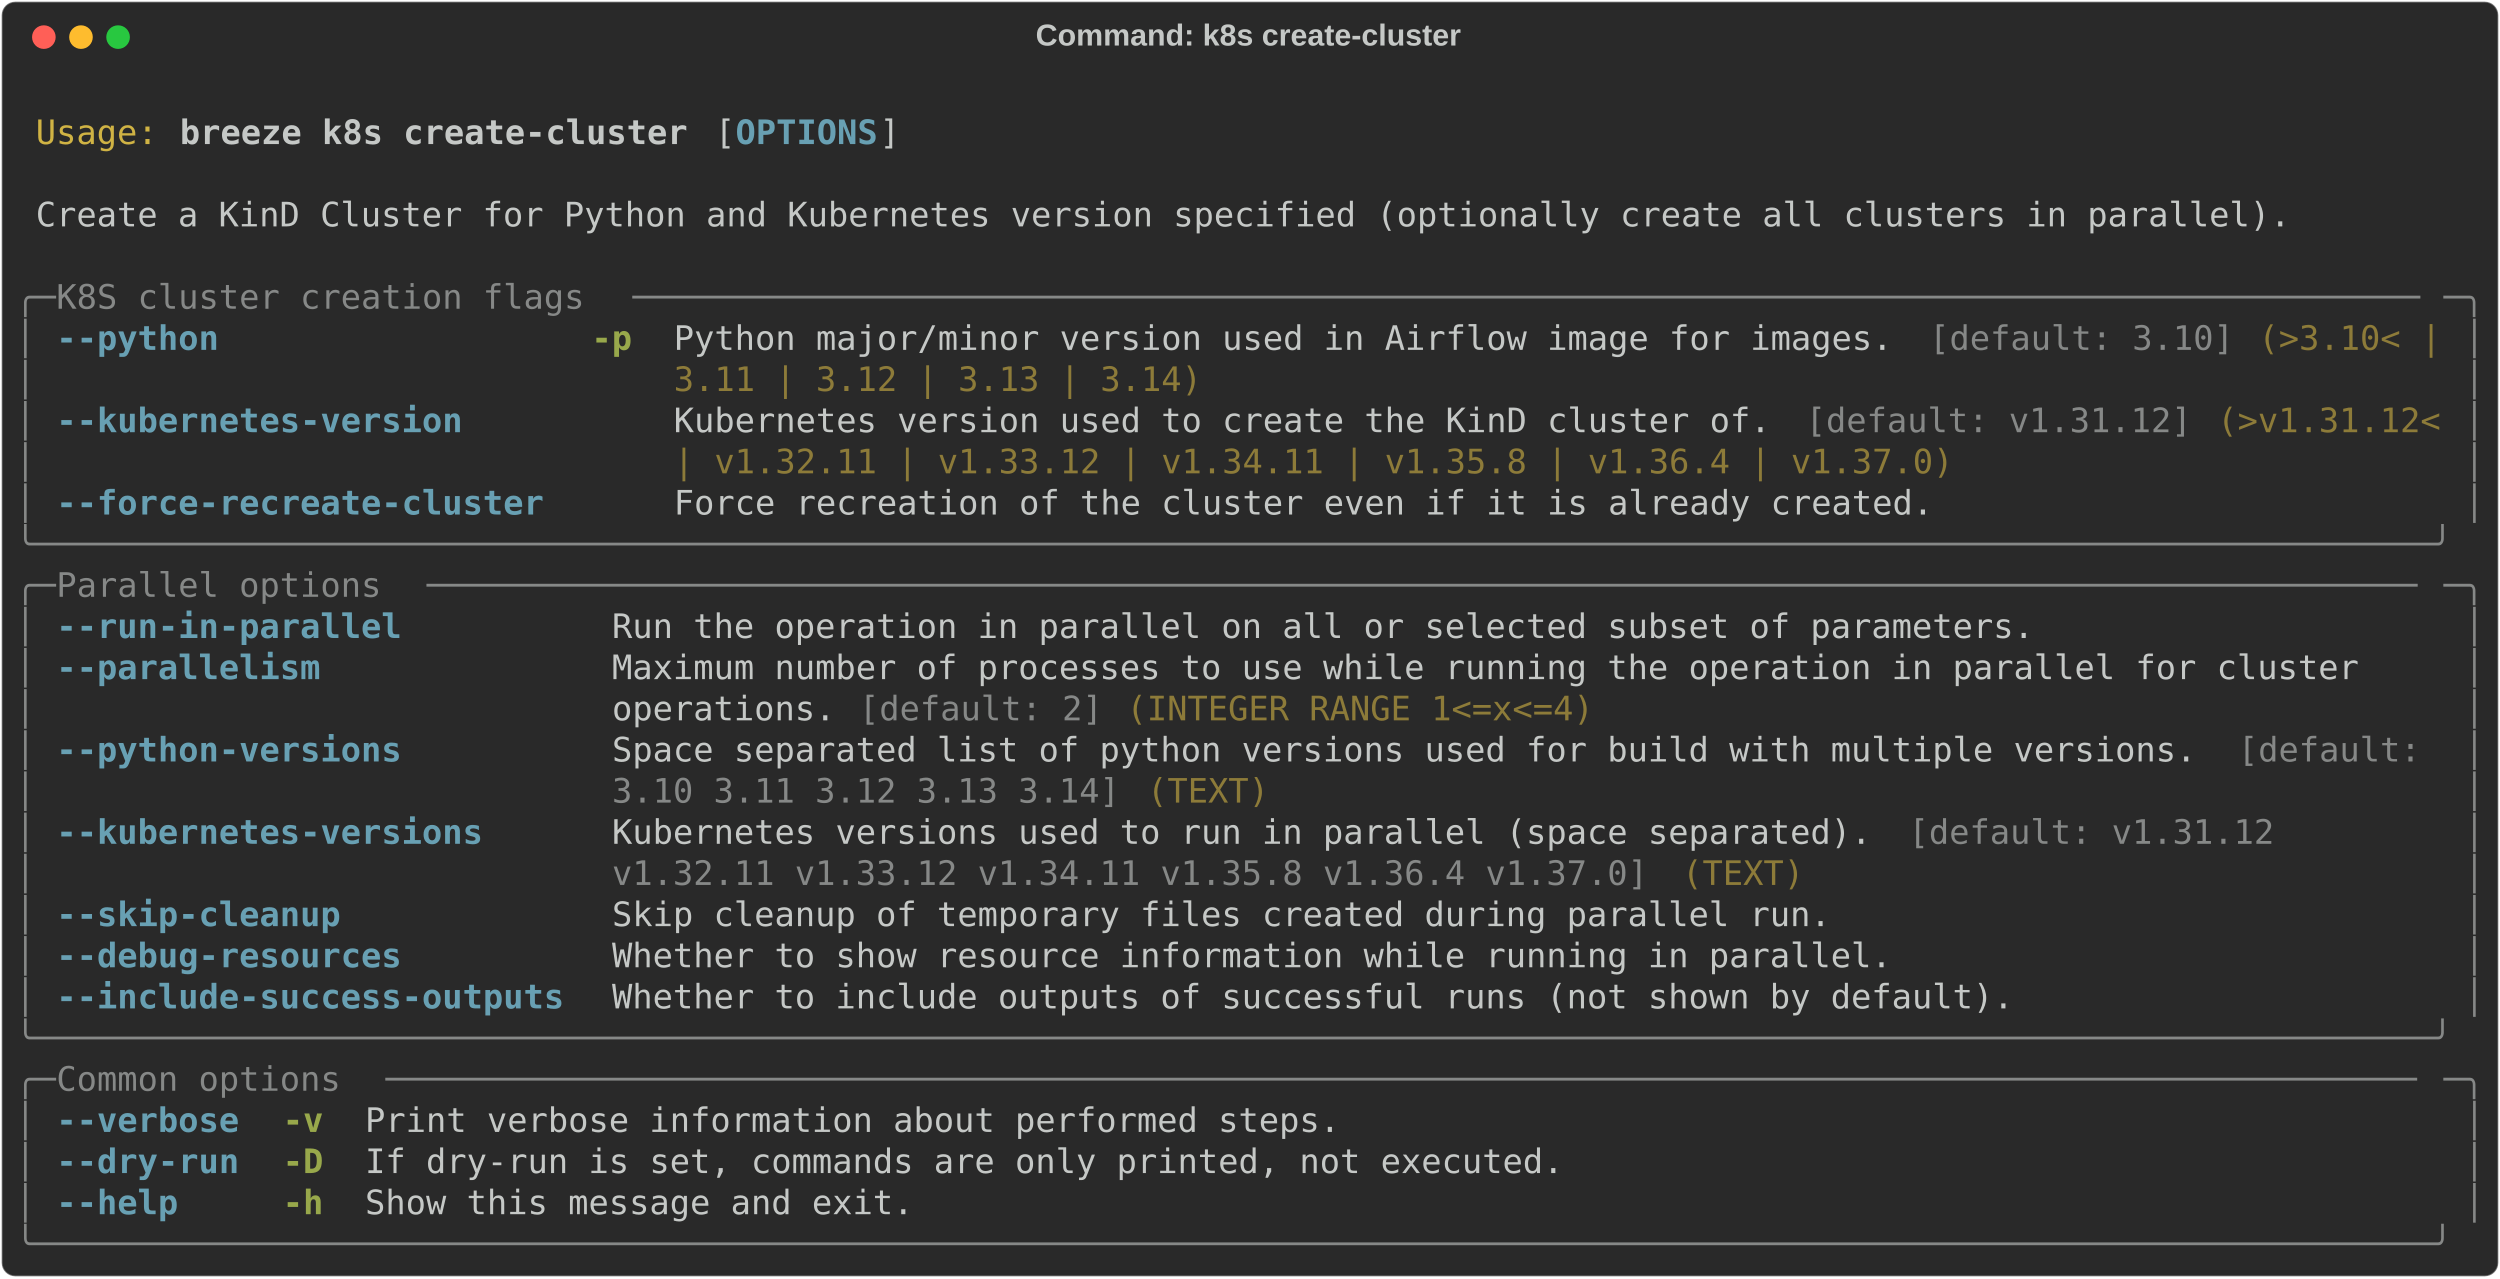
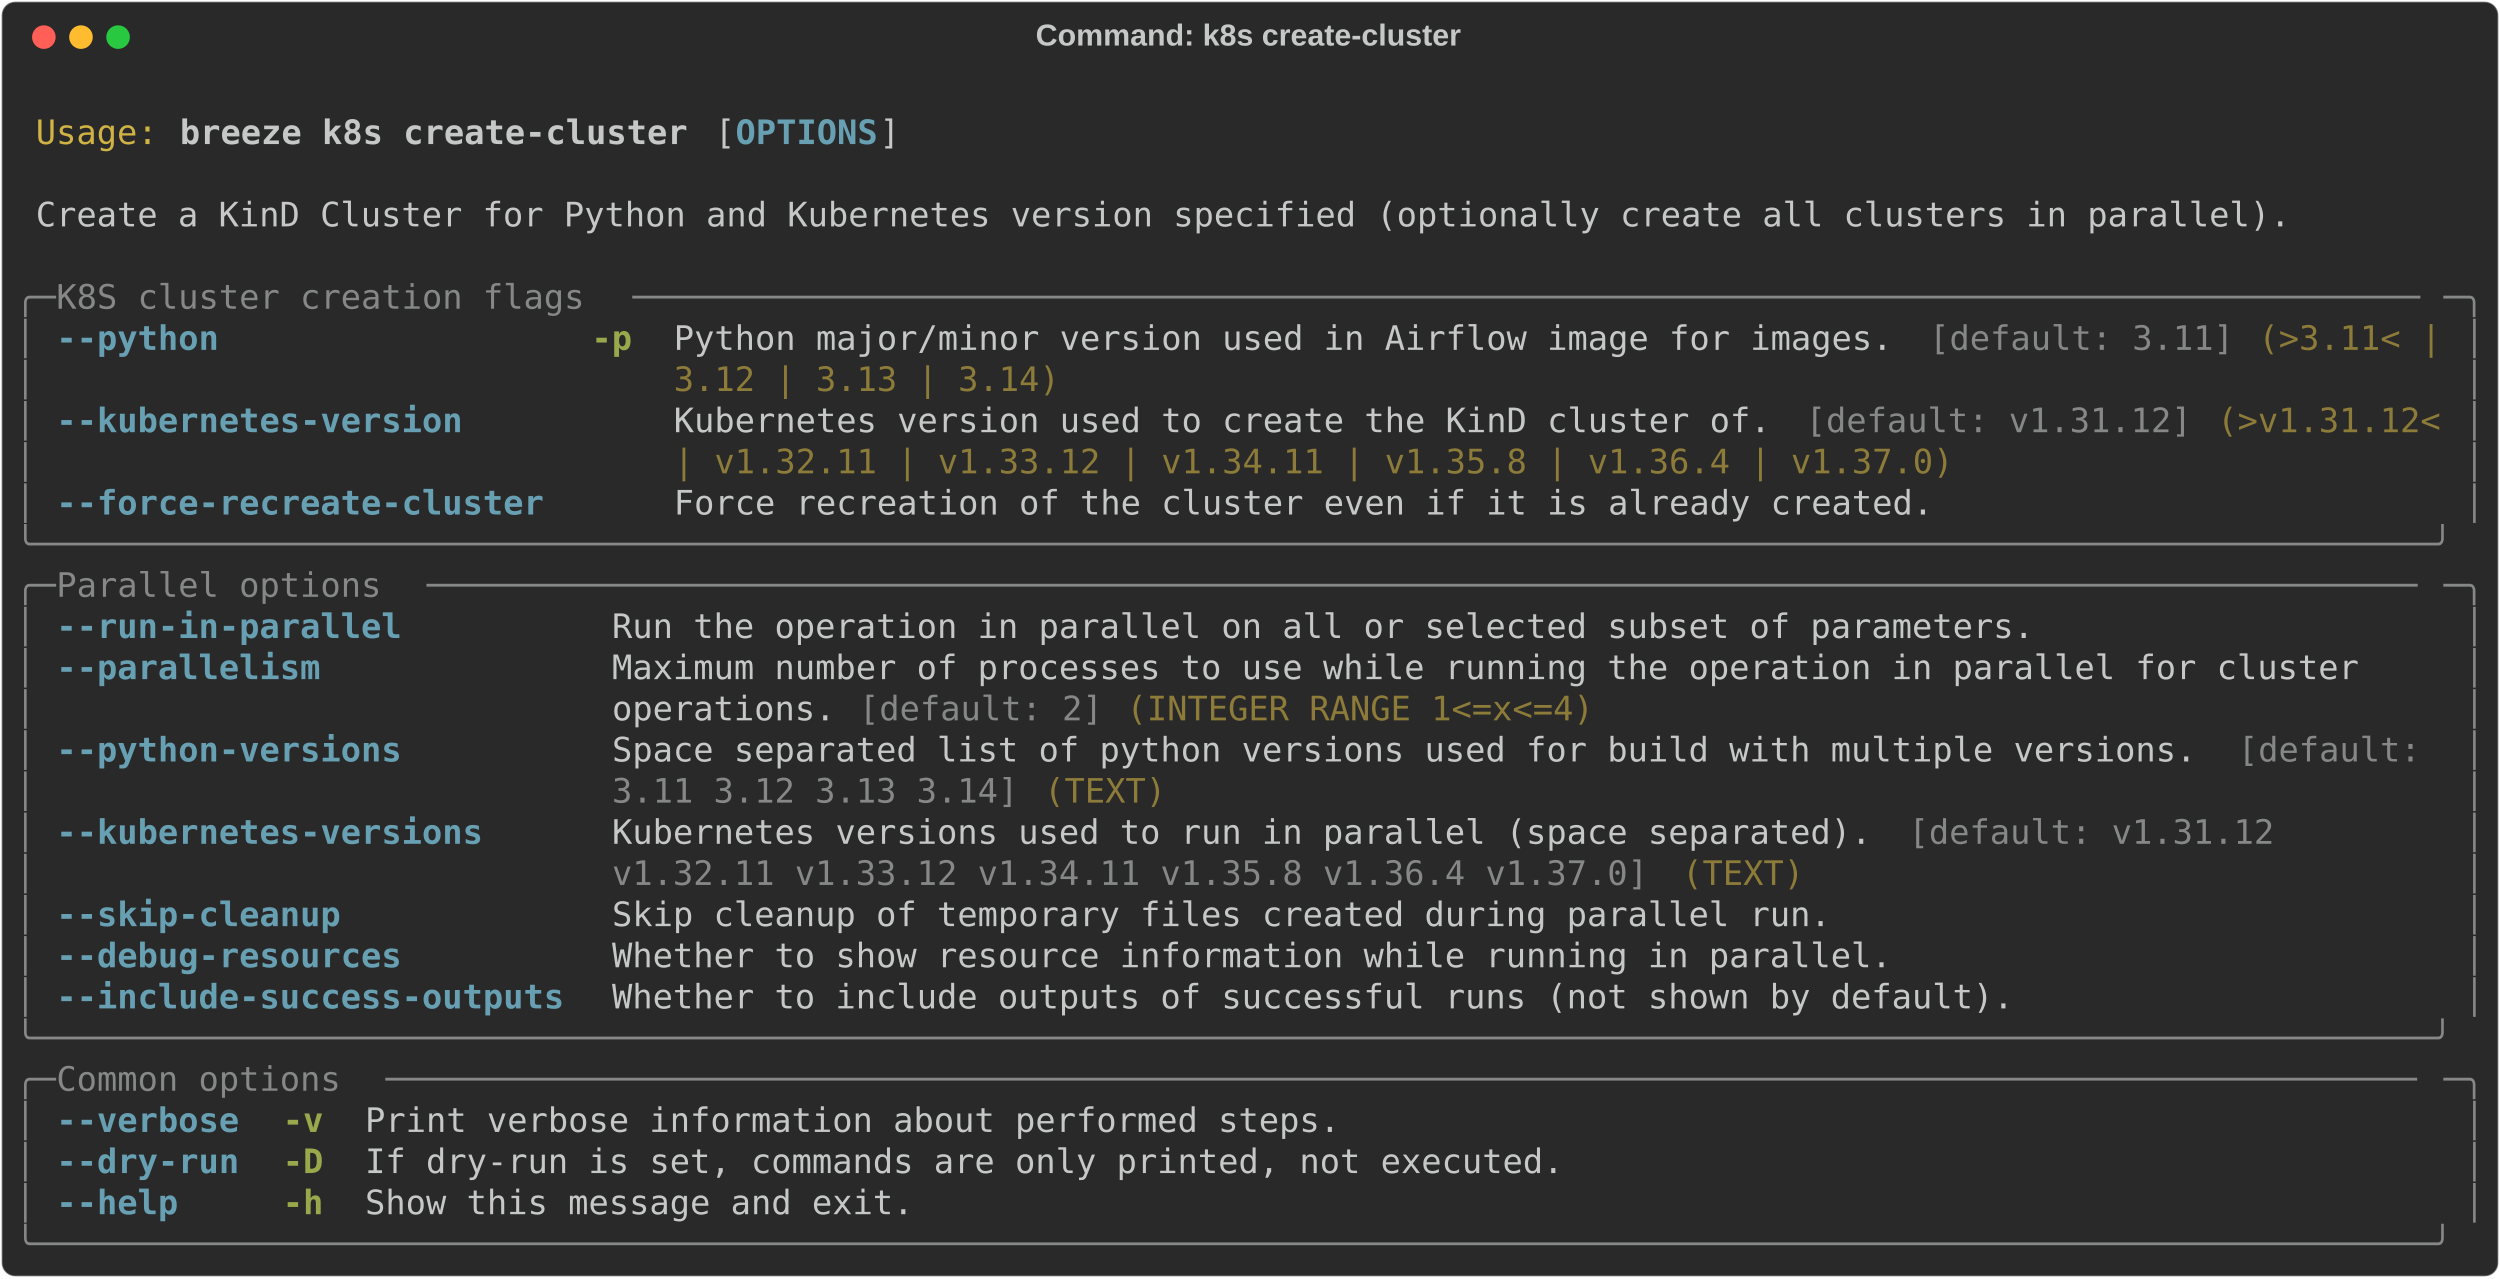
<svg xmlns="http://www.w3.org/2000/svg" class="rich-terminal" viewBox="0 0 1482 757.6">
  <style>

    @font-face {
        font-family: "Fira Code";
        src: local("FiraCode-Regular"),
                url("https://cdnjs.cloudflare.com/ajax/libs/firacode/6.2.0/woff2/FiraCode-Regular.woff2") format("woff2"),
                url("https://cdnjs.cloudflare.com/ajax/libs/firacode/6.2.0/woff/FiraCode-Regular.woff") format("woff");
        font-style: normal;
        font-weight: 400;
    }
    @font-face {
        font-family: "Fira Code";
        src: local("FiraCode-Bold"),
                url("https://cdnjs.cloudflare.com/ajax/libs/firacode/6.2.0/woff2/FiraCode-Bold.woff2") format("woff2"),
                url("https://cdnjs.cloudflare.com/ajax/libs/firacode/6.2.0/woff/FiraCode-Bold.woff") format("woff");
        font-style: bold;
        font-weight: 700;
    }

    .breeze-k8s-create-cluster-matrix {
        font-family: Fira Code, monospace;
        font-size: 20px;
        line-height: 24.4px;
        font-variant-east-asian: full-width;
    }

    .breeze-k8s-create-cluster-title {
        font-size: 18px;
        font-weight: bold;
        font-family: arial;
    }

    .breeze-k8s-create-cluster-r1 { fill: #c5c8c6 }
.breeze-k8s-create-cluster-r2 { fill: #d0b344 }
.breeze-k8s-create-cluster-r3 { fill: #c5c8c6;font-weight: bold }
.breeze-k8s-create-cluster-r4 { fill: #68a0b3;font-weight: bold }
.breeze-k8s-create-cluster-r5 { fill: #868887 }
.breeze-k8s-create-cluster-r6 { fill: #98a84b;font-weight: bold }
.breeze-k8s-create-cluster-r7 { fill: #8d7b39 }
    </style>
  <defs>
    <clipPath id="breeze-k8s-create-cluster-clip-terminal">
      <rect x="0" y="0" width="1463.0" height="706.6" />
    </clipPath>
    <clipPath id="breeze-k8s-create-cluster-line-0">
      <rect x="0" y="1.5" width="1464" height="24.65" />
    </clipPath>
    <clipPath id="breeze-k8s-create-cluster-line-1">
      <rect x="0" y="25.9" width="1464" height="24.65" />
    </clipPath>
    <clipPath id="breeze-k8s-create-cluster-line-2">
      <rect x="0" y="50.3" width="1464" height="24.65" />
    </clipPath>
    <clipPath id="breeze-k8s-create-cluster-line-3">
      <rect x="0" y="74.7" width="1464" height="24.65" />
    </clipPath>
    <clipPath id="breeze-k8s-create-cluster-line-4">
      <rect x="0" y="99.1" width="1464" height="24.65" />
    </clipPath>
    <clipPath id="breeze-k8s-create-cluster-line-5">
      <rect x="0" y="123.5" width="1464" height="24.65" />
    </clipPath>
    <clipPath id="breeze-k8s-create-cluster-line-6">
      <rect x="0" y="147.9" width="1464" height="24.65" />
    </clipPath>
    <clipPath id="breeze-k8s-create-cluster-line-7">
      <rect x="0" y="172.3" width="1464" height="24.65" />
    </clipPath>
    <clipPath id="breeze-k8s-create-cluster-line-8">
      <rect x="0" y="196.7" width="1464" height="24.65" />
    </clipPath>
    <clipPath id="breeze-k8s-create-cluster-line-9">
      <rect x="0" y="221.1" width="1464" height="24.65" />
    </clipPath>
    <clipPath id="breeze-k8s-create-cluster-line-10">
      <rect x="0" y="245.5" width="1464" height="24.65" />
    </clipPath>
    <clipPath id="breeze-k8s-create-cluster-line-11">
      <rect x="0" y="269.9" width="1464" height="24.65" />
    </clipPath>
    <clipPath id="breeze-k8s-create-cluster-line-12">
      <rect x="0" y="294.3" width="1464" height="24.65" />
    </clipPath>
    <clipPath id="breeze-k8s-create-cluster-line-13">
      <rect x="0" y="318.7" width="1464" height="24.65" />
    </clipPath>
    <clipPath id="breeze-k8s-create-cluster-line-14">
      <rect x="0" y="343.1" width="1464" height="24.65" />
    </clipPath>
    <clipPath id="breeze-k8s-create-cluster-line-15">
      <rect x="0" y="367.5" width="1464" height="24.65" />
    </clipPath>
    <clipPath id="breeze-k8s-create-cluster-line-16">
      <rect x="0" y="391.9" width="1464" height="24.65" />
    </clipPath>
    <clipPath id="breeze-k8s-create-cluster-line-17">
      <rect x="0" y="416.3" width="1464" height="24.65" />
    </clipPath>
    <clipPath id="breeze-k8s-create-cluster-line-18">
      <rect x="0" y="440.7" width="1464" height="24.65" />
    </clipPath>
    <clipPath id="breeze-k8s-create-cluster-line-19">
      <rect x="0" y="465.1" width="1464" height="24.65" />
    </clipPath>
    <clipPath id="breeze-k8s-create-cluster-line-20">
      <rect x="0" y="489.5" width="1464" height="24.65" />
    </clipPath>
    <clipPath id="breeze-k8s-create-cluster-line-21">
      <rect x="0" y="513.9" width="1464" height="24.65" />
    </clipPath>
    <clipPath id="breeze-k8s-create-cluster-line-22">
      <rect x="0" y="538.3" width="1464" height="24.65" />
    </clipPath>
    <clipPath id="breeze-k8s-create-cluster-line-23">
      <rect x="0" y="562.7" width="1464" height="24.65" />
    </clipPath>
    <clipPath id="breeze-k8s-create-cluster-line-24">
      <rect x="0" y="587.1" width="1464" height="24.65" />
    </clipPath>
    <clipPath id="breeze-k8s-create-cluster-line-25">
      <rect x="0" y="611.5" width="1464" height="24.65" />
    </clipPath>
    <clipPath id="breeze-k8s-create-cluster-line-26">
      <rect x="0" y="635.9" width="1464" height="24.65" />
    </clipPath>
    <clipPath id="breeze-k8s-create-cluster-line-27">
      <rect x="0" y="660.3" width="1464" height="24.65" />
    </clipPath>
  </defs>
  <rect fill="#292929" stroke="rgba(255,255,255,0.35)" stroke-width="1" x="1" y="1" width="1480" height="755.6" rx="8" />
  <text class="breeze-k8s-create-cluster-title" fill="#c5c8c6" text-anchor="middle" x="740" y="27">Command: k8s create-cluster</text>
  <g transform="translate(26,22)">
    <circle cx="0" cy="0" r="7" fill="#ff5f57" />
    <circle cx="22" cy="0" r="7" fill="#febc2e" />
    <circle cx="44" cy="0" r="7" fill="#28c840" />
  </g>
  <g transform="translate(9, 41)" clip-path="url(#breeze-k8s-create-cluster-clip-terminal)">
    <g class="breeze-k8s-create-cluster-matrix">
      <text class="breeze-k8s-create-cluster-r1" x="1464" y="20" textLength="12.2" clip-path="url(#breeze-k8s-create-cluster-line-0)">
</text>
      <text class="breeze-k8s-create-cluster-r2" x="12.2" y="44.4" textLength="73.2" clip-path="url(#breeze-k8s-create-cluster-line-1)">Usage:</text>
      <text class="breeze-k8s-create-cluster-r3" x="97.6" y="44.4" textLength="305" clip-path="url(#breeze-k8s-create-cluster-line-1)">breeze k8s create-cluster</text>
      <text class="breeze-k8s-create-cluster-r1" x="414.8" y="44.4" textLength="12.2" clip-path="url(#breeze-k8s-create-cluster-line-1)">[</text>
      <text class="breeze-k8s-create-cluster-r4" x="427" y="44.4" textLength="85.4" clip-path="url(#breeze-k8s-create-cluster-line-1)">OPTIONS</text>
      <text class="breeze-k8s-create-cluster-r1" x="512.4" y="44.4" textLength="12.2" clip-path="url(#breeze-k8s-create-cluster-line-1)">]</text>
      <text class="breeze-k8s-create-cluster-r1" x="1464" y="44.4" textLength="12.2" clip-path="url(#breeze-k8s-create-cluster-line-1)">
</text>
      <text class="breeze-k8s-create-cluster-r1" x="1464" y="68.8" textLength="12.2" clip-path="url(#breeze-k8s-create-cluster-line-2)">
</text>
      <text class="breeze-k8s-create-cluster-r1" x="12.2" y="93.2" textLength="1354.2" clip-path="url(#breeze-k8s-create-cluster-line-3)">Create a KinD Cluster for Python and Kubernetes version specified (optionally create all clusters in parallel).</text>
      <text class="breeze-k8s-create-cluster-r1" x="1464" y="93.2" textLength="12.2" clip-path="url(#breeze-k8s-create-cluster-line-3)">
</text>
      <text class="breeze-k8s-create-cluster-r1" x="1464" y="117.6" textLength="12.2" clip-path="url(#breeze-k8s-create-cluster-line-4)">
</text>
      <text class="breeze-k8s-create-cluster-r5" x="0" y="142" textLength="24.4" clip-path="url(#breeze-k8s-create-cluster-line-5)">╭─</text>
      <text class="breeze-k8s-create-cluster-r5" x="24.4" y="142" textLength="341.6" clip-path="url(#breeze-k8s-create-cluster-line-5)"> K8S cluster creation flags </text>
      <text class="breeze-k8s-create-cluster-r5" x="366" y="142" textLength="1073.6" clip-path="url(#breeze-k8s-create-cluster-line-5)">────────────────────────────────────────────────────────────────────────────────────────</text>
      <text class="breeze-k8s-create-cluster-r5" x="1439.6" y="142" textLength="24.4" clip-path="url(#breeze-k8s-create-cluster-line-5)">─╮</text>
      <text class="breeze-k8s-create-cluster-r1" x="1464" y="142" textLength="12.2" clip-path="url(#breeze-k8s-create-cluster-line-5)">
</text>
      <text class="breeze-k8s-create-cluster-r5" x="0" y="166.4" textLength="12.2" clip-path="url(#breeze-k8s-create-cluster-line-6)">│</text>
      <text class="breeze-k8s-create-cluster-r4" x="24.4" y="166.4" textLength="292.8" clip-path="url(#breeze-k8s-create-cluster-line-6)">--python                </text>
      <text class="breeze-k8s-create-cluster-r6" x="341.6" y="166.4" textLength="24.4" clip-path="url(#breeze-k8s-create-cluster-line-6)">-p</text>
      <text class="breeze-k8s-create-cluster-r1" x="390.4" y="166.4" textLength="744.2" clip-path="url(#breeze-k8s-create-cluster-line-6)">Python major/minor version used in Airflow image for images. </text>
-       <text class="breeze-k8s-create-cluster-r5" x="1134.6" y="166.4" textLength="183" clip-path="url(#breeze-k8s-create-cluster-line-6)">[default: 3.10]</text>
-       <text class="breeze-k8s-create-cluster-r7" x="1329.8" y="166.4" textLength="109.8" clip-path="url(#breeze-k8s-create-cluster-line-6)">(&gt;3.10&lt; |</text>
+       <text class="breeze-k8s-create-cluster-r5" x="1134.6" y="166.4" textLength="183" clip-path="url(#breeze-k8s-create-cluster-line-6)">[default: 3.11]</text>
+       <text class="breeze-k8s-create-cluster-r7" x="1329.8" y="166.4" textLength="109.8" clip-path="url(#breeze-k8s-create-cluster-line-6)">(&gt;3.11&lt; |</text>
      <text class="breeze-k8s-create-cluster-r5" x="1451.8" y="166.4" textLength="12.2" clip-path="url(#breeze-k8s-create-cluster-line-6)">│</text>
      <text class="breeze-k8s-create-cluster-r1" x="1464" y="166.4" textLength="12.2" clip-path="url(#breeze-k8s-create-cluster-line-6)">
</text>
      <text class="breeze-k8s-create-cluster-r5" x="0" y="190.8" textLength="12.2" clip-path="url(#breeze-k8s-create-cluster-line-7)">│</text>
-       <text class="breeze-k8s-create-cluster-r7" x="390.4" y="190.8" textLength="317.2" clip-path="url(#breeze-k8s-create-cluster-line-7)">3.11 | 3.12 | 3.13 | 3.14)</text>
+       <text class="breeze-k8s-create-cluster-r7" x="390.4" y="190.8" textLength="231.8" clip-path="url(#breeze-k8s-create-cluster-line-7)">3.12 | 3.13 | 3.14)</text>
      <text class="breeze-k8s-create-cluster-r5" x="1451.8" y="190.8" textLength="12.2" clip-path="url(#breeze-k8s-create-cluster-line-7)">│</text>
      <text class="breeze-k8s-create-cluster-r1" x="1464" y="190.8" textLength="12.2" clip-path="url(#breeze-k8s-create-cluster-line-7)">
</text>
      <text class="breeze-k8s-create-cluster-r5" x="0" y="215.2" textLength="12.2" clip-path="url(#breeze-k8s-create-cluster-line-8)">│</text>
      <text class="breeze-k8s-create-cluster-r4" x="24.4" y="215.2" textLength="292.8" clip-path="url(#breeze-k8s-create-cluster-line-8)">--kubernetes-version    </text>
      <text class="breeze-k8s-create-cluster-r1" x="390.4" y="215.2" textLength="671" clip-path="url(#breeze-k8s-create-cluster-line-8)">Kubernetes version used to create the KinD cluster of. </text>
      <text class="breeze-k8s-create-cluster-r5" x="1061.4" y="215.2" textLength="231.8" clip-path="url(#breeze-k8s-create-cluster-line-8)">[default: v1.31.12]</text>
      <text class="breeze-k8s-create-cluster-r7" x="1305.4" y="215.2" textLength="134.2" clip-path="url(#breeze-k8s-create-cluster-line-8)">(&gt;v1.31.12&lt;</text>
      <text class="breeze-k8s-create-cluster-r5" x="1451.8" y="215.2" textLength="12.2" clip-path="url(#breeze-k8s-create-cluster-line-8)">│</text>
      <text class="breeze-k8s-create-cluster-r1" x="1464" y="215.2" textLength="12.2" clip-path="url(#breeze-k8s-create-cluster-line-8)">
</text>
      <text class="breeze-k8s-create-cluster-r5" x="0" y="239.6" textLength="12.2" clip-path="url(#breeze-k8s-create-cluster-line-9)">│</text>
      <text class="breeze-k8s-create-cluster-r7" x="390.4" y="239.6" textLength="768.6" clip-path="url(#breeze-k8s-create-cluster-line-9)">| v1.32.11 | v1.33.12 | v1.34.11 | v1.35.8 | v1.36.4 | v1.37.0)</text>
      <text class="breeze-k8s-create-cluster-r5" x="1451.8" y="239.6" textLength="12.2" clip-path="url(#breeze-k8s-create-cluster-line-9)">│</text>
      <text class="breeze-k8s-create-cluster-r1" x="1464" y="239.6" textLength="12.2" clip-path="url(#breeze-k8s-create-cluster-line-9)">
</text>
      <text class="breeze-k8s-create-cluster-r5" x="0" y="264" textLength="12.2" clip-path="url(#breeze-k8s-create-cluster-line-10)">│</text>
      <text class="breeze-k8s-create-cluster-r4" x="24.4" y="264" textLength="292.8" clip-path="url(#breeze-k8s-create-cluster-line-10)">--force-recreate-cluster</text>
      <text class="breeze-k8s-create-cluster-r1" x="390.4" y="264" textLength="756.4" clip-path="url(#breeze-k8s-create-cluster-line-10)">Force recreation of the cluster even if it is already created.</text>
      <text class="breeze-k8s-create-cluster-r5" x="1451.8" y="264" textLength="12.2" clip-path="url(#breeze-k8s-create-cluster-line-10)">│</text>
      <text class="breeze-k8s-create-cluster-r1" x="1464" y="264" textLength="12.2" clip-path="url(#breeze-k8s-create-cluster-line-10)">
</text>
      <text class="breeze-k8s-create-cluster-r5" x="0" y="288.4" textLength="1464" clip-path="url(#breeze-k8s-create-cluster-line-11)">╰──────────────────────────────────────────────────────────────────────────────────────────────────────────────────────╯</text>
      <text class="breeze-k8s-create-cluster-r1" x="1464" y="288.4" textLength="12.2" clip-path="url(#breeze-k8s-create-cluster-line-11)">
</text>
      <text class="breeze-k8s-create-cluster-r5" x="0" y="312.8" textLength="24.4" clip-path="url(#breeze-k8s-create-cluster-line-12)">╭─</text>
      <text class="breeze-k8s-create-cluster-r5" x="24.4" y="312.8" textLength="219.6" clip-path="url(#breeze-k8s-create-cluster-line-12)"> Parallel options </text>
      <text class="breeze-k8s-create-cluster-r5" x="244" y="312.8" textLength="1195.6" clip-path="url(#breeze-k8s-create-cluster-line-12)">──────────────────────────────────────────────────────────────────────────────────────────────────</text>
      <text class="breeze-k8s-create-cluster-r5" x="1439.6" y="312.8" textLength="24.4" clip-path="url(#breeze-k8s-create-cluster-line-12)">─╮</text>
      <text class="breeze-k8s-create-cluster-r1" x="1464" y="312.8" textLength="12.2" clip-path="url(#breeze-k8s-create-cluster-line-12)">
</text>
      <text class="breeze-k8s-create-cluster-r5" x="0" y="337.2" textLength="12.2" clip-path="url(#breeze-k8s-create-cluster-line-13)">│</text>
      <text class="breeze-k8s-create-cluster-r4" x="24.4" y="337.2" textLength="305" clip-path="url(#breeze-k8s-create-cluster-line-13)">--run-in-parallel        </text>
      <text class="breeze-k8s-create-cluster-r1" x="353.8" y="337.2" textLength="854" clip-path="url(#breeze-k8s-create-cluster-line-13)">Run the operation in parallel on all or selected subset of parameters.</text>
      <text class="breeze-k8s-create-cluster-r5" x="1451.8" y="337.2" textLength="12.2" clip-path="url(#breeze-k8s-create-cluster-line-13)">│</text>
      <text class="breeze-k8s-create-cluster-r1" x="1464" y="337.2" textLength="12.2" clip-path="url(#breeze-k8s-create-cluster-line-13)">
</text>
      <text class="breeze-k8s-create-cluster-r5" x="0" y="361.6" textLength="12.2" clip-path="url(#breeze-k8s-create-cluster-line-14)">│</text>
      <text class="breeze-k8s-create-cluster-r4" x="24.4" y="361.6" textLength="305" clip-path="url(#breeze-k8s-create-cluster-line-14)">--parallelism            </text>
      <text class="breeze-k8s-create-cluster-r1" x="353.8" y="361.6" textLength="1085.8" clip-path="url(#breeze-k8s-create-cluster-line-14)">Maximum number of processes to use while running the operation in parallel for cluster   </text>
      <text class="breeze-k8s-create-cluster-r5" x="1451.8" y="361.6" textLength="12.2" clip-path="url(#breeze-k8s-create-cluster-line-14)">│</text>
      <text class="breeze-k8s-create-cluster-r1" x="1464" y="361.6" textLength="12.2" clip-path="url(#breeze-k8s-create-cluster-line-14)">
</text>
      <text class="breeze-k8s-create-cluster-r5" x="0" y="386" textLength="12.2" clip-path="url(#breeze-k8s-create-cluster-line-15)">│</text>
      <text class="breeze-k8s-create-cluster-r1" x="353.8" y="386" textLength="146.4" clip-path="url(#breeze-k8s-create-cluster-line-15)">operations. </text>
      <text class="breeze-k8s-create-cluster-r5" x="500.2" y="386" textLength="146.4" clip-path="url(#breeze-k8s-create-cluster-line-15)">[default: 2]</text>
      <text class="breeze-k8s-create-cluster-r7" x="658.8" y="386" textLength="280.6" clip-path="url(#breeze-k8s-create-cluster-line-15)">(INTEGER RANGE 1&lt;=x&lt;=4)</text>
      <text class="breeze-k8s-create-cluster-r5" x="1451.8" y="386" textLength="12.2" clip-path="url(#breeze-k8s-create-cluster-line-15)">│</text>
      <text class="breeze-k8s-create-cluster-r1" x="1464" y="386" textLength="12.2" clip-path="url(#breeze-k8s-create-cluster-line-15)">
</text>
      <text class="breeze-k8s-create-cluster-r5" x="0" y="410.4" textLength="12.2" clip-path="url(#breeze-k8s-create-cluster-line-16)">│</text>
      <text class="breeze-k8s-create-cluster-r4" x="24.4" y="410.4" textLength="305" clip-path="url(#breeze-k8s-create-cluster-line-16)">--python-versions        </text>
      <text class="breeze-k8s-create-cluster-r1" x="353.8" y="410.4" textLength="963.8" clip-path="url(#breeze-k8s-create-cluster-line-16)">Space separated list of python versions used for build with multiple versions. </text>
      <text class="breeze-k8s-create-cluster-r5" x="1317.6" y="410.4" textLength="122" clip-path="url(#breeze-k8s-create-cluster-line-16)">[default: </text>
      <text class="breeze-k8s-create-cluster-r5" x="1451.8" y="410.4" textLength="12.2" clip-path="url(#breeze-k8s-create-cluster-line-16)">│</text>
      <text class="breeze-k8s-create-cluster-r1" x="1464" y="410.4" textLength="12.2" clip-path="url(#breeze-k8s-create-cluster-line-16)">
</text>
      <text class="breeze-k8s-create-cluster-r5" x="0" y="434.8" textLength="12.2" clip-path="url(#breeze-k8s-create-cluster-line-17)">│</text>
-       <text class="breeze-k8s-create-cluster-r5" x="353.8" y="434.8" textLength="305" clip-path="url(#breeze-k8s-create-cluster-line-17)">3.10 3.11 3.12 3.13 3.14]</text>
-       <text class="breeze-k8s-create-cluster-r7" x="671" y="434.8" textLength="73.2" clip-path="url(#breeze-k8s-create-cluster-line-17)">(TEXT)</text>
+       <text class="breeze-k8s-create-cluster-r5" x="353.8" y="434.8" textLength="244" clip-path="url(#breeze-k8s-create-cluster-line-17)">3.11 3.12 3.13 3.14]</text>
+       <text class="breeze-k8s-create-cluster-r7" x="610" y="434.8" textLength="73.2" clip-path="url(#breeze-k8s-create-cluster-line-17)">(TEXT)</text>
      <text class="breeze-k8s-create-cluster-r5" x="1451.8" y="434.8" textLength="12.2" clip-path="url(#breeze-k8s-create-cluster-line-17)">│</text>
      <text class="breeze-k8s-create-cluster-r1" x="1464" y="434.8" textLength="12.2" clip-path="url(#breeze-k8s-create-cluster-line-17)">
</text>
      <text class="breeze-k8s-create-cluster-r5" x="0" y="459.2" textLength="12.2" clip-path="url(#breeze-k8s-create-cluster-line-18)">│</text>
      <text class="breeze-k8s-create-cluster-r4" x="24.4" y="459.2" textLength="305" clip-path="url(#breeze-k8s-create-cluster-line-18)">--kubernetes-versions    </text>
      <text class="breeze-k8s-create-cluster-r1" x="353.8" y="459.2" textLength="768.6" clip-path="url(#breeze-k8s-create-cluster-line-18)">Kubernetes versions used to run in parallel (space separated). </text>
      <text class="breeze-k8s-create-cluster-r5" x="1122.4" y="459.2" textLength="231.8" clip-path="url(#breeze-k8s-create-cluster-line-18)">[default: v1.31.12 </text>
      <text class="breeze-k8s-create-cluster-r5" x="1451.8" y="459.2" textLength="12.2" clip-path="url(#breeze-k8s-create-cluster-line-18)">│</text>
      <text class="breeze-k8s-create-cluster-r1" x="1464" y="459.2" textLength="12.2" clip-path="url(#breeze-k8s-create-cluster-line-18)">
</text>
      <text class="breeze-k8s-create-cluster-r5" x="0" y="483.6" textLength="12.2" clip-path="url(#breeze-k8s-create-cluster-line-19)">│</text>
      <text class="breeze-k8s-create-cluster-r5" x="353.8" y="483.6" textLength="622.2" clip-path="url(#breeze-k8s-create-cluster-line-19)">v1.32.11 v1.33.12 v1.34.11 v1.35.8 v1.36.4 v1.37.0]</text>
      <text class="breeze-k8s-create-cluster-r7" x="988.2" y="483.6" textLength="73.2" clip-path="url(#breeze-k8s-create-cluster-line-19)">(TEXT)</text>
      <text class="breeze-k8s-create-cluster-r5" x="1451.8" y="483.6" textLength="12.2" clip-path="url(#breeze-k8s-create-cluster-line-19)">│</text>
      <text class="breeze-k8s-create-cluster-r1" x="1464" y="483.6" textLength="12.2" clip-path="url(#breeze-k8s-create-cluster-line-19)">
</text>
      <text class="breeze-k8s-create-cluster-r5" x="0" y="508" textLength="12.2" clip-path="url(#breeze-k8s-create-cluster-line-20)">│</text>
      <text class="breeze-k8s-create-cluster-r4" x="24.4" y="508" textLength="305" clip-path="url(#breeze-k8s-create-cluster-line-20)">--skip-cleanup           </text>
      <text class="breeze-k8s-create-cluster-r1" x="353.8" y="508" textLength="732" clip-path="url(#breeze-k8s-create-cluster-line-20)">Skip cleanup of temporary files created during parallel run.</text>
      <text class="breeze-k8s-create-cluster-r5" x="1451.8" y="508" textLength="12.2" clip-path="url(#breeze-k8s-create-cluster-line-20)">│</text>
      <text class="breeze-k8s-create-cluster-r1" x="1464" y="508" textLength="12.2" clip-path="url(#breeze-k8s-create-cluster-line-20)">
</text>
      <text class="breeze-k8s-create-cluster-r5" x="0" y="532.4" textLength="12.2" clip-path="url(#breeze-k8s-create-cluster-line-21)">│</text>
      <text class="breeze-k8s-create-cluster-r4" x="24.4" y="532.4" textLength="305" clip-path="url(#breeze-k8s-create-cluster-line-21)">--debug-resources        </text>
      <text class="breeze-k8s-create-cluster-r1" x="353.8" y="532.4" textLength="768.6" clip-path="url(#breeze-k8s-create-cluster-line-21)">Whether to show resource information while running in parallel.</text>
      <text class="breeze-k8s-create-cluster-r5" x="1451.8" y="532.4" textLength="12.2" clip-path="url(#breeze-k8s-create-cluster-line-21)">│</text>
      <text class="breeze-k8s-create-cluster-r1" x="1464" y="532.4" textLength="12.2" clip-path="url(#breeze-k8s-create-cluster-line-21)">
</text>
      <text class="breeze-k8s-create-cluster-r5" x="0" y="556.8" textLength="12.2" clip-path="url(#breeze-k8s-create-cluster-line-22)">│</text>
      <text class="breeze-k8s-create-cluster-r4" x="24.4" y="556.8" textLength="305" clip-path="url(#breeze-k8s-create-cluster-line-22)">--include-success-outputs</text>
      <text class="breeze-k8s-create-cluster-r1" x="353.8" y="556.8" textLength="841.8" clip-path="url(#breeze-k8s-create-cluster-line-22)">Whether to include outputs of successful runs (not shown by default).</text>
      <text class="breeze-k8s-create-cluster-r5" x="1451.8" y="556.8" textLength="12.2" clip-path="url(#breeze-k8s-create-cluster-line-22)">│</text>
      <text class="breeze-k8s-create-cluster-r1" x="1464" y="556.8" textLength="12.2" clip-path="url(#breeze-k8s-create-cluster-line-22)">
</text>
      <text class="breeze-k8s-create-cluster-r5" x="0" y="581.2" textLength="1464" clip-path="url(#breeze-k8s-create-cluster-line-23)">╰──────────────────────────────────────────────────────────────────────────────────────────────────────────────────────╯</text>
      <text class="breeze-k8s-create-cluster-r1" x="1464" y="581.2" textLength="12.2" clip-path="url(#breeze-k8s-create-cluster-line-23)">
</text>
      <text class="breeze-k8s-create-cluster-r5" x="0" y="605.6" textLength="24.4" clip-path="url(#breeze-k8s-create-cluster-line-24)">╭─</text>
      <text class="breeze-k8s-create-cluster-r5" x="24.4" y="605.6" textLength="195.2" clip-path="url(#breeze-k8s-create-cluster-line-24)"> Common options </text>
      <text class="breeze-k8s-create-cluster-r5" x="219.6" y="605.6" textLength="1220" clip-path="url(#breeze-k8s-create-cluster-line-24)">────────────────────────────────────────────────────────────────────────────────────────────────────</text>
      <text class="breeze-k8s-create-cluster-r5" x="1439.6" y="605.6" textLength="24.4" clip-path="url(#breeze-k8s-create-cluster-line-24)">─╮</text>
      <text class="breeze-k8s-create-cluster-r1" x="1464" y="605.6" textLength="12.2" clip-path="url(#breeze-k8s-create-cluster-line-24)">
</text>
      <text class="breeze-k8s-create-cluster-r5" x="0" y="630" textLength="12.2" clip-path="url(#breeze-k8s-create-cluster-line-25)">│</text>
      <text class="breeze-k8s-create-cluster-r4" x="24.4" y="630" textLength="109.8" clip-path="url(#breeze-k8s-create-cluster-line-25)">--verbose</text>
      <text class="breeze-k8s-create-cluster-r6" x="158.6" y="630" textLength="24.4" clip-path="url(#breeze-k8s-create-cluster-line-25)">-v</text>
      <text class="breeze-k8s-create-cluster-r1" x="207.4" y="630" textLength="585.6" clip-path="url(#breeze-k8s-create-cluster-line-25)">Print verbose information about performed steps.</text>
      <text class="breeze-k8s-create-cluster-r5" x="1451.8" y="630" textLength="12.2" clip-path="url(#breeze-k8s-create-cluster-line-25)">│</text>
      <text class="breeze-k8s-create-cluster-r1" x="1464" y="630" textLength="12.2" clip-path="url(#breeze-k8s-create-cluster-line-25)">
</text>
      <text class="breeze-k8s-create-cluster-r5" x="0" y="654.4" textLength="12.2" clip-path="url(#breeze-k8s-create-cluster-line-26)">│</text>
      <text class="breeze-k8s-create-cluster-r4" x="24.4" y="654.4" textLength="109.8" clip-path="url(#breeze-k8s-create-cluster-line-26)">--dry-run</text>
      <text class="breeze-k8s-create-cluster-r6" x="158.6" y="654.4" textLength="24.4" clip-path="url(#breeze-k8s-create-cluster-line-26)">-D</text>
      <text class="breeze-k8s-create-cluster-r1" x="207.4" y="654.4" textLength="719.8" clip-path="url(#breeze-k8s-create-cluster-line-26)">If dry-run is set, commands are only printed, not executed.</text>
      <text class="breeze-k8s-create-cluster-r5" x="1451.8" y="654.4" textLength="12.2" clip-path="url(#breeze-k8s-create-cluster-line-26)">│</text>
      <text class="breeze-k8s-create-cluster-r1" x="1464" y="654.4" textLength="12.2" clip-path="url(#breeze-k8s-create-cluster-line-26)">
</text>
      <text class="breeze-k8s-create-cluster-r5" x="0" y="678.8" textLength="12.2" clip-path="url(#breeze-k8s-create-cluster-line-27)">│</text>
      <text class="breeze-k8s-create-cluster-r4" x="24.4" y="678.8" textLength="109.8" clip-path="url(#breeze-k8s-create-cluster-line-27)">--help   </text>
      <text class="breeze-k8s-create-cluster-r6" x="158.6" y="678.8" textLength="24.4" clip-path="url(#breeze-k8s-create-cluster-line-27)">-h</text>
      <text class="breeze-k8s-create-cluster-r1" x="207.4" y="678.8" textLength="329.4" clip-path="url(#breeze-k8s-create-cluster-line-27)">Show this message and exit.</text>
      <text class="breeze-k8s-create-cluster-r5" x="1451.8" y="678.8" textLength="12.2" clip-path="url(#breeze-k8s-create-cluster-line-27)">│</text>
      <text class="breeze-k8s-create-cluster-r1" x="1464" y="678.8" textLength="12.2" clip-path="url(#breeze-k8s-create-cluster-line-27)">
</text>
      <text class="breeze-k8s-create-cluster-r5" x="0" y="703.2" textLength="1464" clip-path="url(#breeze-k8s-create-cluster-line-28)">╰──────────────────────────────────────────────────────────────────────────────────────────────────────────────────────╯</text>
      <text class="breeze-k8s-create-cluster-r1" x="1464" y="703.2" textLength="12.2" clip-path="url(#breeze-k8s-create-cluster-line-28)">
</text>
    </g>
  </g>
</svg>
